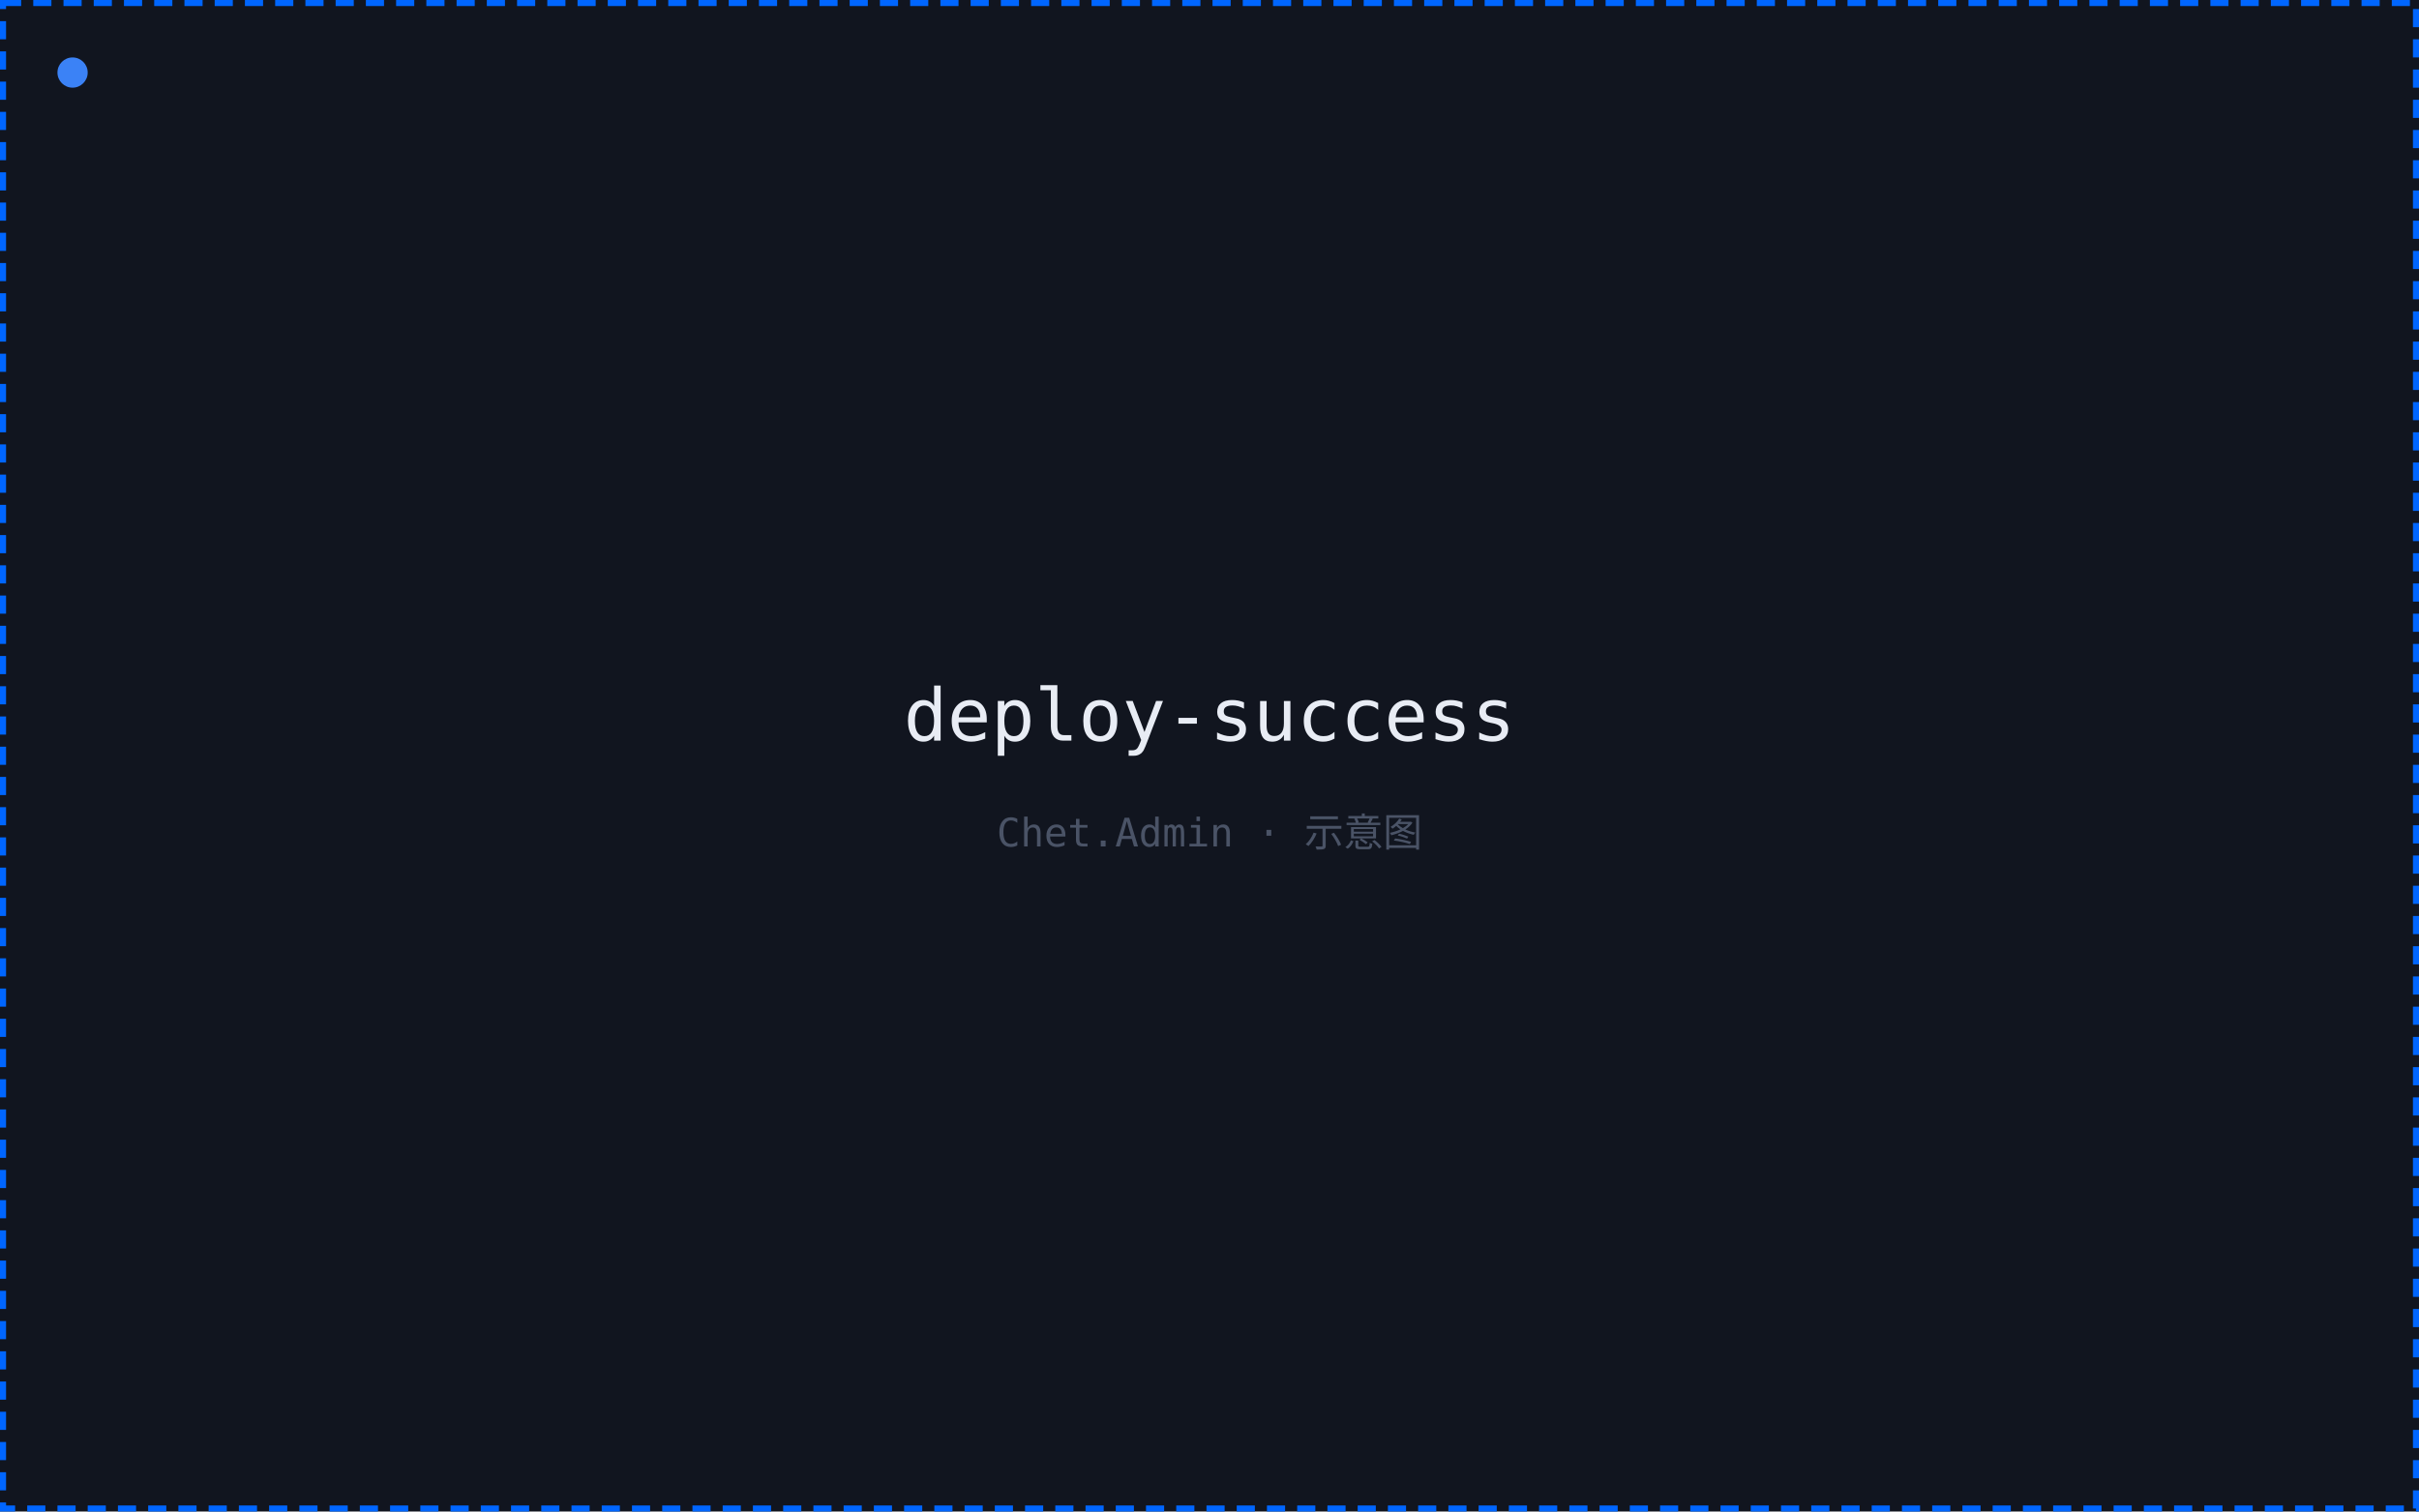
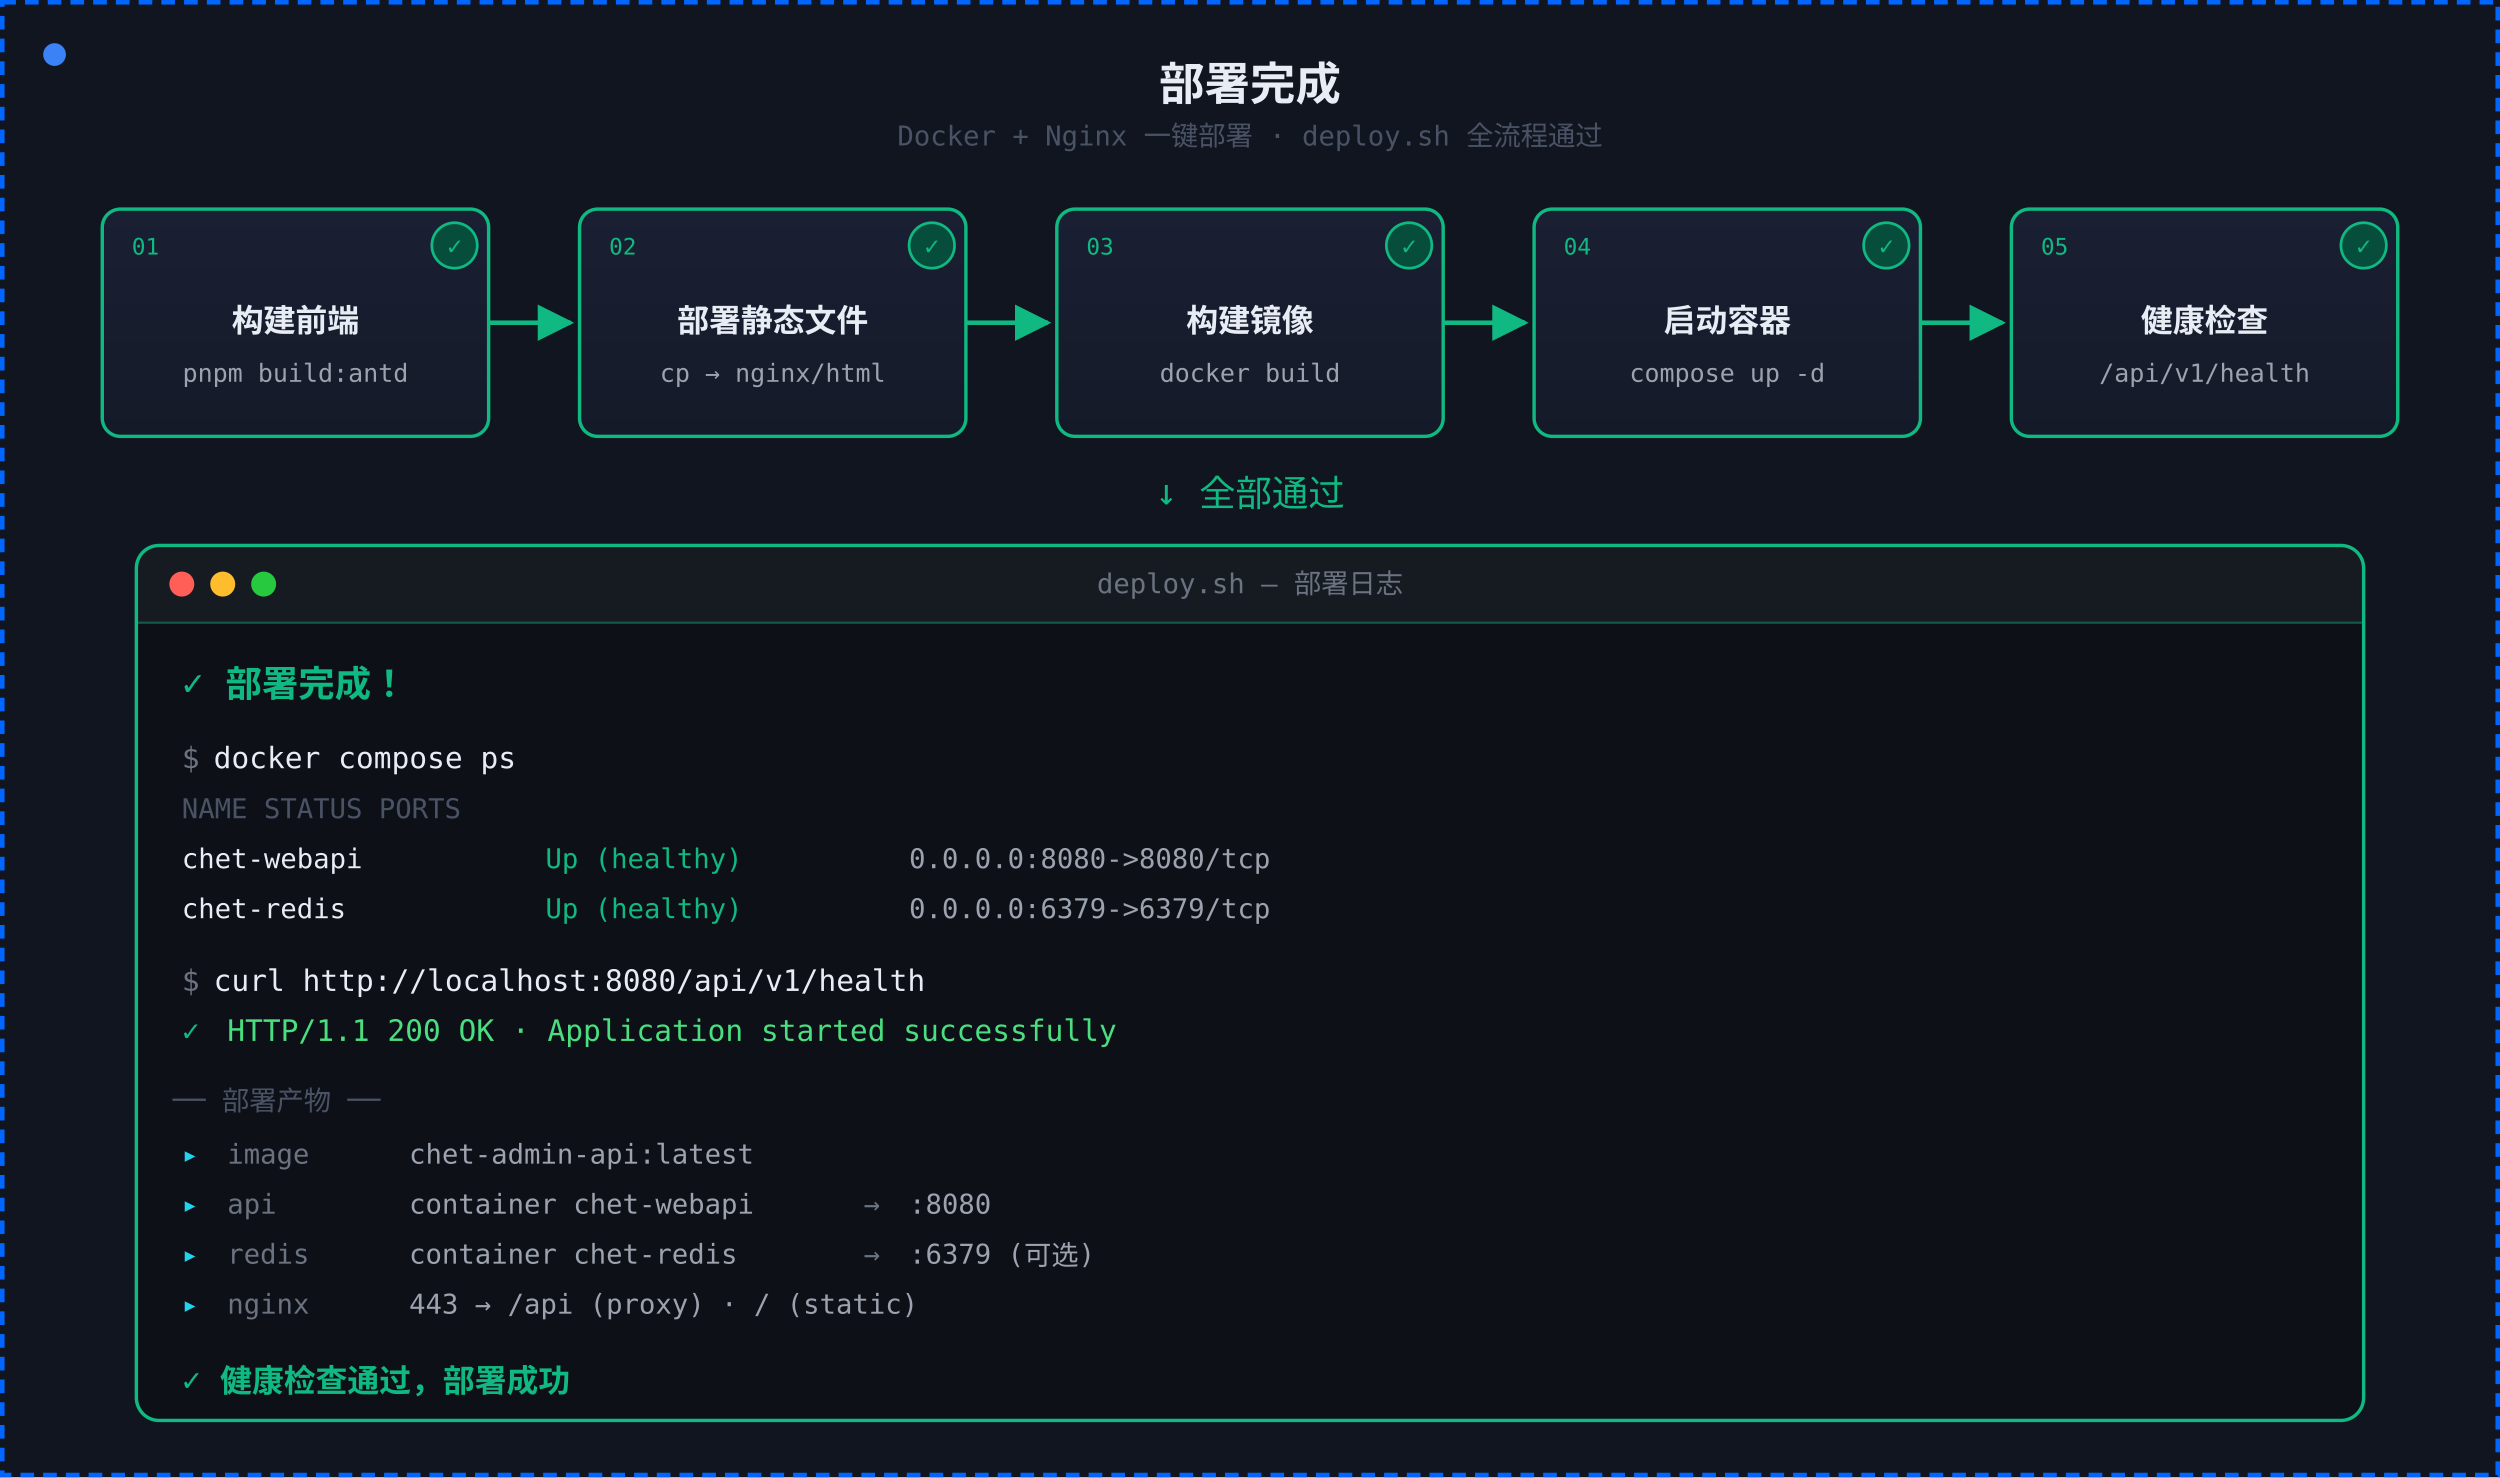
- <svg xmlns="http://www.w3.org/2000/svg" viewBox="0 0 800 500">
-   <rect width="800" height="500" fill="#11151F" />
-   <rect x="1" y="1" width="798" height="498" fill="none" stroke="#0066FF" stroke-width="2" stroke-dasharray="6 4" />
+ <svg xmlns="http://www.w3.org/2000/svg" viewBox="0 0 1100 650" font-family="ui-monospace, 'SF Mono', Menlo, Consolas, monospace">
+   <defs>
+     <linearGradient id="proc" x1="0" y1="0" x2="0" y2="1">
+       <stop offset="0" stop-color="#1A2033" />
+       <stop offset="1" stop-color="#141A28" />
+     </linearGradient>
+     <clipPath id="logClip">
+       <rect x="60" y="240" width="980" height="385" rx="10" />
+     </clipPath>
+     <marker id="arr" viewBox="0 0 10 10" refX="9" refY="5" markerWidth="8" markerHeight="8" orient="auto">
+       <path d="M0,0 L10,5 L0,10 z" fill="#10B981" />
+     </marker>
+   </defs>
+   <rect width="1100" height="650" fill="#11151F" />
+   <rect x="1" y="1" width="1098" height="648" fill="none" stroke="#0066FF" stroke-width="2" stroke-dasharray="6 4" />
  <circle cx="24" cy="24" r="5" fill="#3B82F6" />
-   <text x="400" y="245" text-anchor="middle" fill="#E8ECF4" font-family="monospace" font-size="24" font-weight="500">deploy-success</text>
-   <text x="400" y="280" text-anchor="middle" fill="#4A5366" font-family="monospace" font-size="13">Chet.Admin · 示意图</text>
+   <text x="550" y="44" text-anchor="middle" fill="#E8ECF4" font-size="20" font-weight="600">部署完成</text>
+   <text x="550" y="64" text-anchor="middle" fill="#4A5366" font-size="12">Docker + Nginx 一键部署 · deploy.sh 全流程通过</text>
+   <rect x="45" y="92" width="170" height="100" rx="8" fill="url(#proc)" stroke="#10B981" stroke-width="1.5" />
+   <text x="58" y="112" fill="#10B981" font-size="10">01</text>
+   <circle cx="200" cy="108" r="10" fill="#064E3B" stroke="#10B981" stroke-width="1.2" />
+   <text x="200" y="112" text-anchor="middle" fill="#10B981" font-size="11" font-weight="700">✓</text>
+   <text x="130" y="146" text-anchor="middle" fill="#E8ECF4" font-size="14" font-weight="600">构建前端</text>
+   <text x="130" y="168" text-anchor="middle" fill="#9CA3AF" font-size="11">pnpm build:antd</text>
+   <line x1="215" y1="142" x2="251" y2="142" stroke="#10B981" stroke-width="2" marker-end="url(#arr)" />
+   <rect x="255" y="92" width="170" height="100" rx="8" fill="url(#proc)" stroke="#10B981" stroke-width="1.5" />
+   <text x="268" y="112" fill="#10B981" font-size="10">02</text>
+   <circle cx="410" cy="108" r="10" fill="#064E3B" stroke="#10B981" stroke-width="1.2" />
+   <text x="410" y="112" text-anchor="middle" fill="#10B981" font-size="11" font-weight="700">✓</text>
+   <text x="340" y="146" text-anchor="middle" fill="#E8ECF4" font-size="14" font-weight="600">部署静态文件</text>
+   <text x="340" y="168" text-anchor="middle" fill="#9CA3AF" font-size="11">cp → nginx/html</text>
+   <line x1="425" y1="142" x2="461" y2="142" stroke="#10B981" stroke-width="2" marker-end="url(#arr)" />
+   <rect x="465" y="92" width="170" height="100" rx="8" fill="url(#proc)" stroke="#10B981" stroke-width="1.5" />
+   <text x="478" y="112" fill="#10B981" font-size="10">03</text>
+   <circle cx="620" cy="108" r="10" fill="#064E3B" stroke="#10B981" stroke-width="1.2" />
+   <text x="620" y="112" text-anchor="middle" fill="#10B981" font-size="11" font-weight="700">✓</text>
+   <text x="550" y="146" text-anchor="middle" fill="#E8ECF4" font-size="14" font-weight="600">构建镜像</text>
+   <text x="550" y="168" text-anchor="middle" fill="#9CA3AF" font-size="11">docker build</text>
+   <line x1="635" y1="142" x2="671" y2="142" stroke="#10B981" stroke-width="2" marker-end="url(#arr)" />
+   <rect x="675" y="92" width="170" height="100" rx="8" fill="url(#proc)" stroke="#10B981" stroke-width="1.5" />
+   <text x="688" y="112" fill="#10B981" font-size="10">04</text>
+   <circle cx="830" cy="108" r="10" fill="#064E3B" stroke="#10B981" stroke-width="1.2" />
+   <text x="830" y="112" text-anchor="middle" fill="#10B981" font-size="11" font-weight="700">✓</text>
+   <text x="760" y="146" text-anchor="middle" fill="#E8ECF4" font-size="14" font-weight="600">启动容器</text>
+   <text x="760" y="168" text-anchor="middle" fill="#9CA3AF" font-size="11">compose up -d</text>
+   <line x1="845" y1="142" x2="881" y2="142" stroke="#10B981" stroke-width="2" marker-end="url(#arr)" />
+   <rect x="885" y="92" width="170" height="100" rx="8" fill="url(#proc)" stroke="#10B981" stroke-width="1.5" />
+   <text x="898" y="112" fill="#10B981" font-size="10">05</text>
+   <circle cx="1040" cy="108" r="10" fill="#064E3B" stroke="#10B981" stroke-width="1.2" />
+   <text x="1040" y="112" text-anchor="middle" fill="#10B981" font-size="11" font-weight="700">✓</text>
+   <text x="970" y="146" text-anchor="middle" fill="#E8ECF4" font-size="14" font-weight="600">健康检查</text>
+   <text x="970" y="168" text-anchor="middle" fill="#9CA3AF" font-size="11">/api/v1/health</text>
+   <text x="550" y="222" text-anchor="middle" fill="#10B981" font-size="16">↓ 全部通过</text>
+   <g clip-path="url(#logClip)">
+     <rect x="60" y="240" width="980" height="385" fill="#0D1117" />
+     <rect x="60" y="240" width="980" height="34" fill="#161B22" />
+   </g>
+   <rect x="60" y="240" width="980" height="385" rx="10" fill="none" stroke="#10B981" stroke-width="1.5" />
+   <line x1="60" y1="274" x2="1040" y2="274" stroke="#10B981" stroke-width="1" opacity="0.4" />
+   <circle cx="80" cy="257" r="5.5" fill="#FF5F56" />
+   <circle cx="98" cy="257" r="5.5" fill="#FFBD2E" />
+   <circle cx="116" cy="257" r="5.5" fill="#27C93F" />
+   <text x="550" y="261" text-anchor="middle" fill="#6B7280" font-size="12">deploy.sh — 部署日志</text>
+   <text x="80" y="306" fill="#10B981" font-size="16" font-weight="700">✓ 部署完成！</text>
+   <text y="338" font-size="13">
+     <tspan x="80" fill="#6B7280">$</tspan>
+     <tspan x="94" fill="#E8ECF4">docker compose ps</tspan>
+   </text>
+   <text x="80" y="360" fill="#4A5366" font-size="12">NAME              STATUS              PORTS</text>
+   <text y="382" font-size="12">
+     <tspan x="80" fill="#E8ECF4">chet-webapi</tspan>
+     <tspan x="240" fill="#10B981">Up (healthy)</tspan>
+     <tspan x="400" fill="#9CA3AF">0.0.0.0:8080-&gt;8080/tcp</tspan>
+   </text>
+   <text y="404" font-size="12">
+     <tspan x="80" fill="#E8ECF4">chet-redis</tspan>
+     <tspan x="240" fill="#10B981">Up (healthy)</tspan>
+     <tspan x="400" fill="#9CA3AF">0.0.0.0:6379-&gt;6379/tcp</tspan>
+   </text>
+   <text y="436" font-size="13">
+     <tspan x="80" fill="#6B7280">$</tspan>
+     <tspan x="94" fill="#E8ECF4">curl http://localhost:8080/api/v1/health</tspan>
+   </text>
+   <text y="458" font-size="13">
+     <tspan x="80" fill="#10B981">✓</tspan>
+     <tspan x="100" fill="#4ADE80">HTTP/1.1 200 OK · Application started successfully</tspan>
+   </text>
+   <text x="76" y="488" fill="#4A5366" font-size="12">── 部署产物 ──</text>
+   <text y="512" font-size="12">
+     <tspan x="80" fill="#22D3EE">▸</tspan>
+     <tspan x="100" fill="#6B7280">image</tspan>
+     <tspan x="180" fill="#9CA3AF">chet-admin-api:latest</tspan>
+   </text>
+   <text y="534" font-size="12">
+     <tspan x="80" fill="#22D3EE">▸</tspan>
+     <tspan x="100" fill="#6B7280">api</tspan>
+     <tspan x="180" fill="#9CA3AF">container chet-webapi</tspan>
+     <tspan x="380" fill="#6B7280">→</tspan>
+     <tspan x="400" fill="#9CA3AF">:8080</tspan>
+   </text>
+   <text y="556" font-size="12">
+     <tspan x="80" fill="#22D3EE">▸</tspan>
+     <tspan x="100" fill="#6B7280">redis</tspan>
+     <tspan x="180" fill="#9CA3AF">container chet-redis</tspan>
+     <tspan x="380" fill="#6B7280">→</tspan>
+     <tspan x="400" fill="#9CA3AF">:6379 (可选)</tspan>
+   </text>
+   <text y="578" font-size="12">
+     <tspan x="80" fill="#22D3EE">▸</tspan>
+     <tspan x="100" fill="#6B7280">nginx</tspan>
+     <tspan x="180" fill="#9CA3AF">443 → /api (proxy) · / (static)</tspan>
+   </text>
+   <text x="80" y="612" fill="#10B981" font-size="14" font-weight="700">✓ 健康检查通过，部署成功</text>
</svg>
